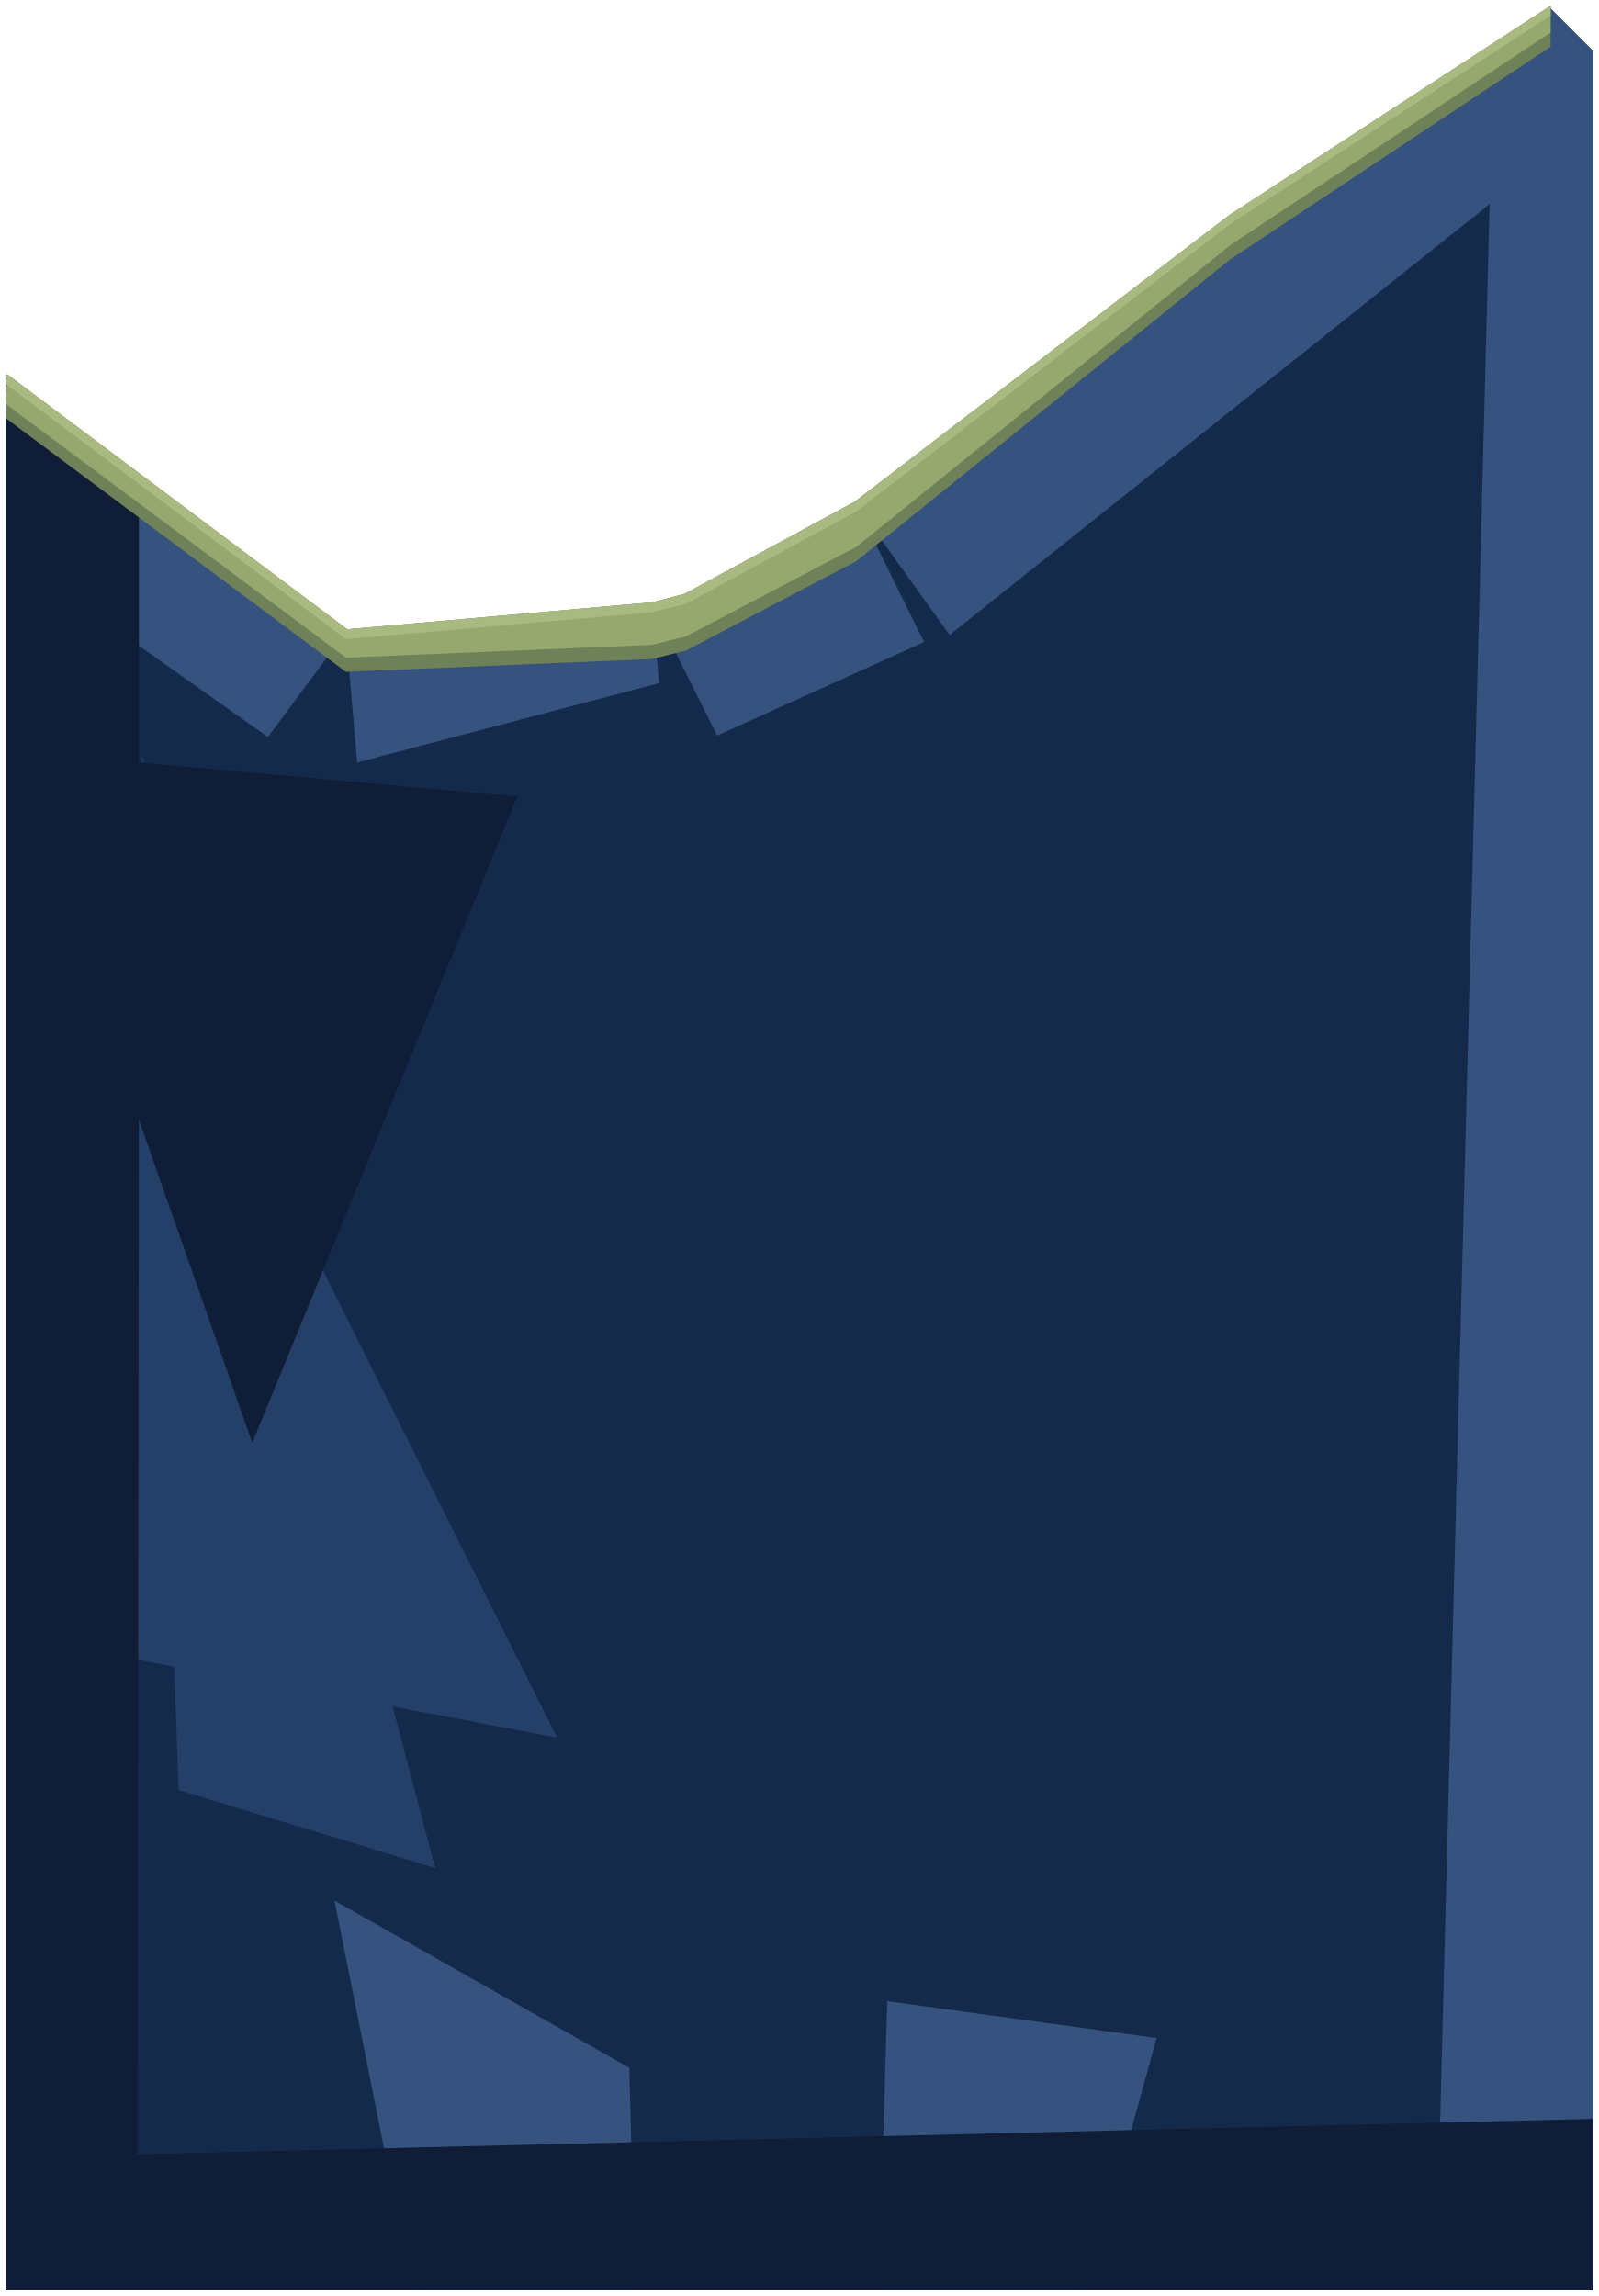
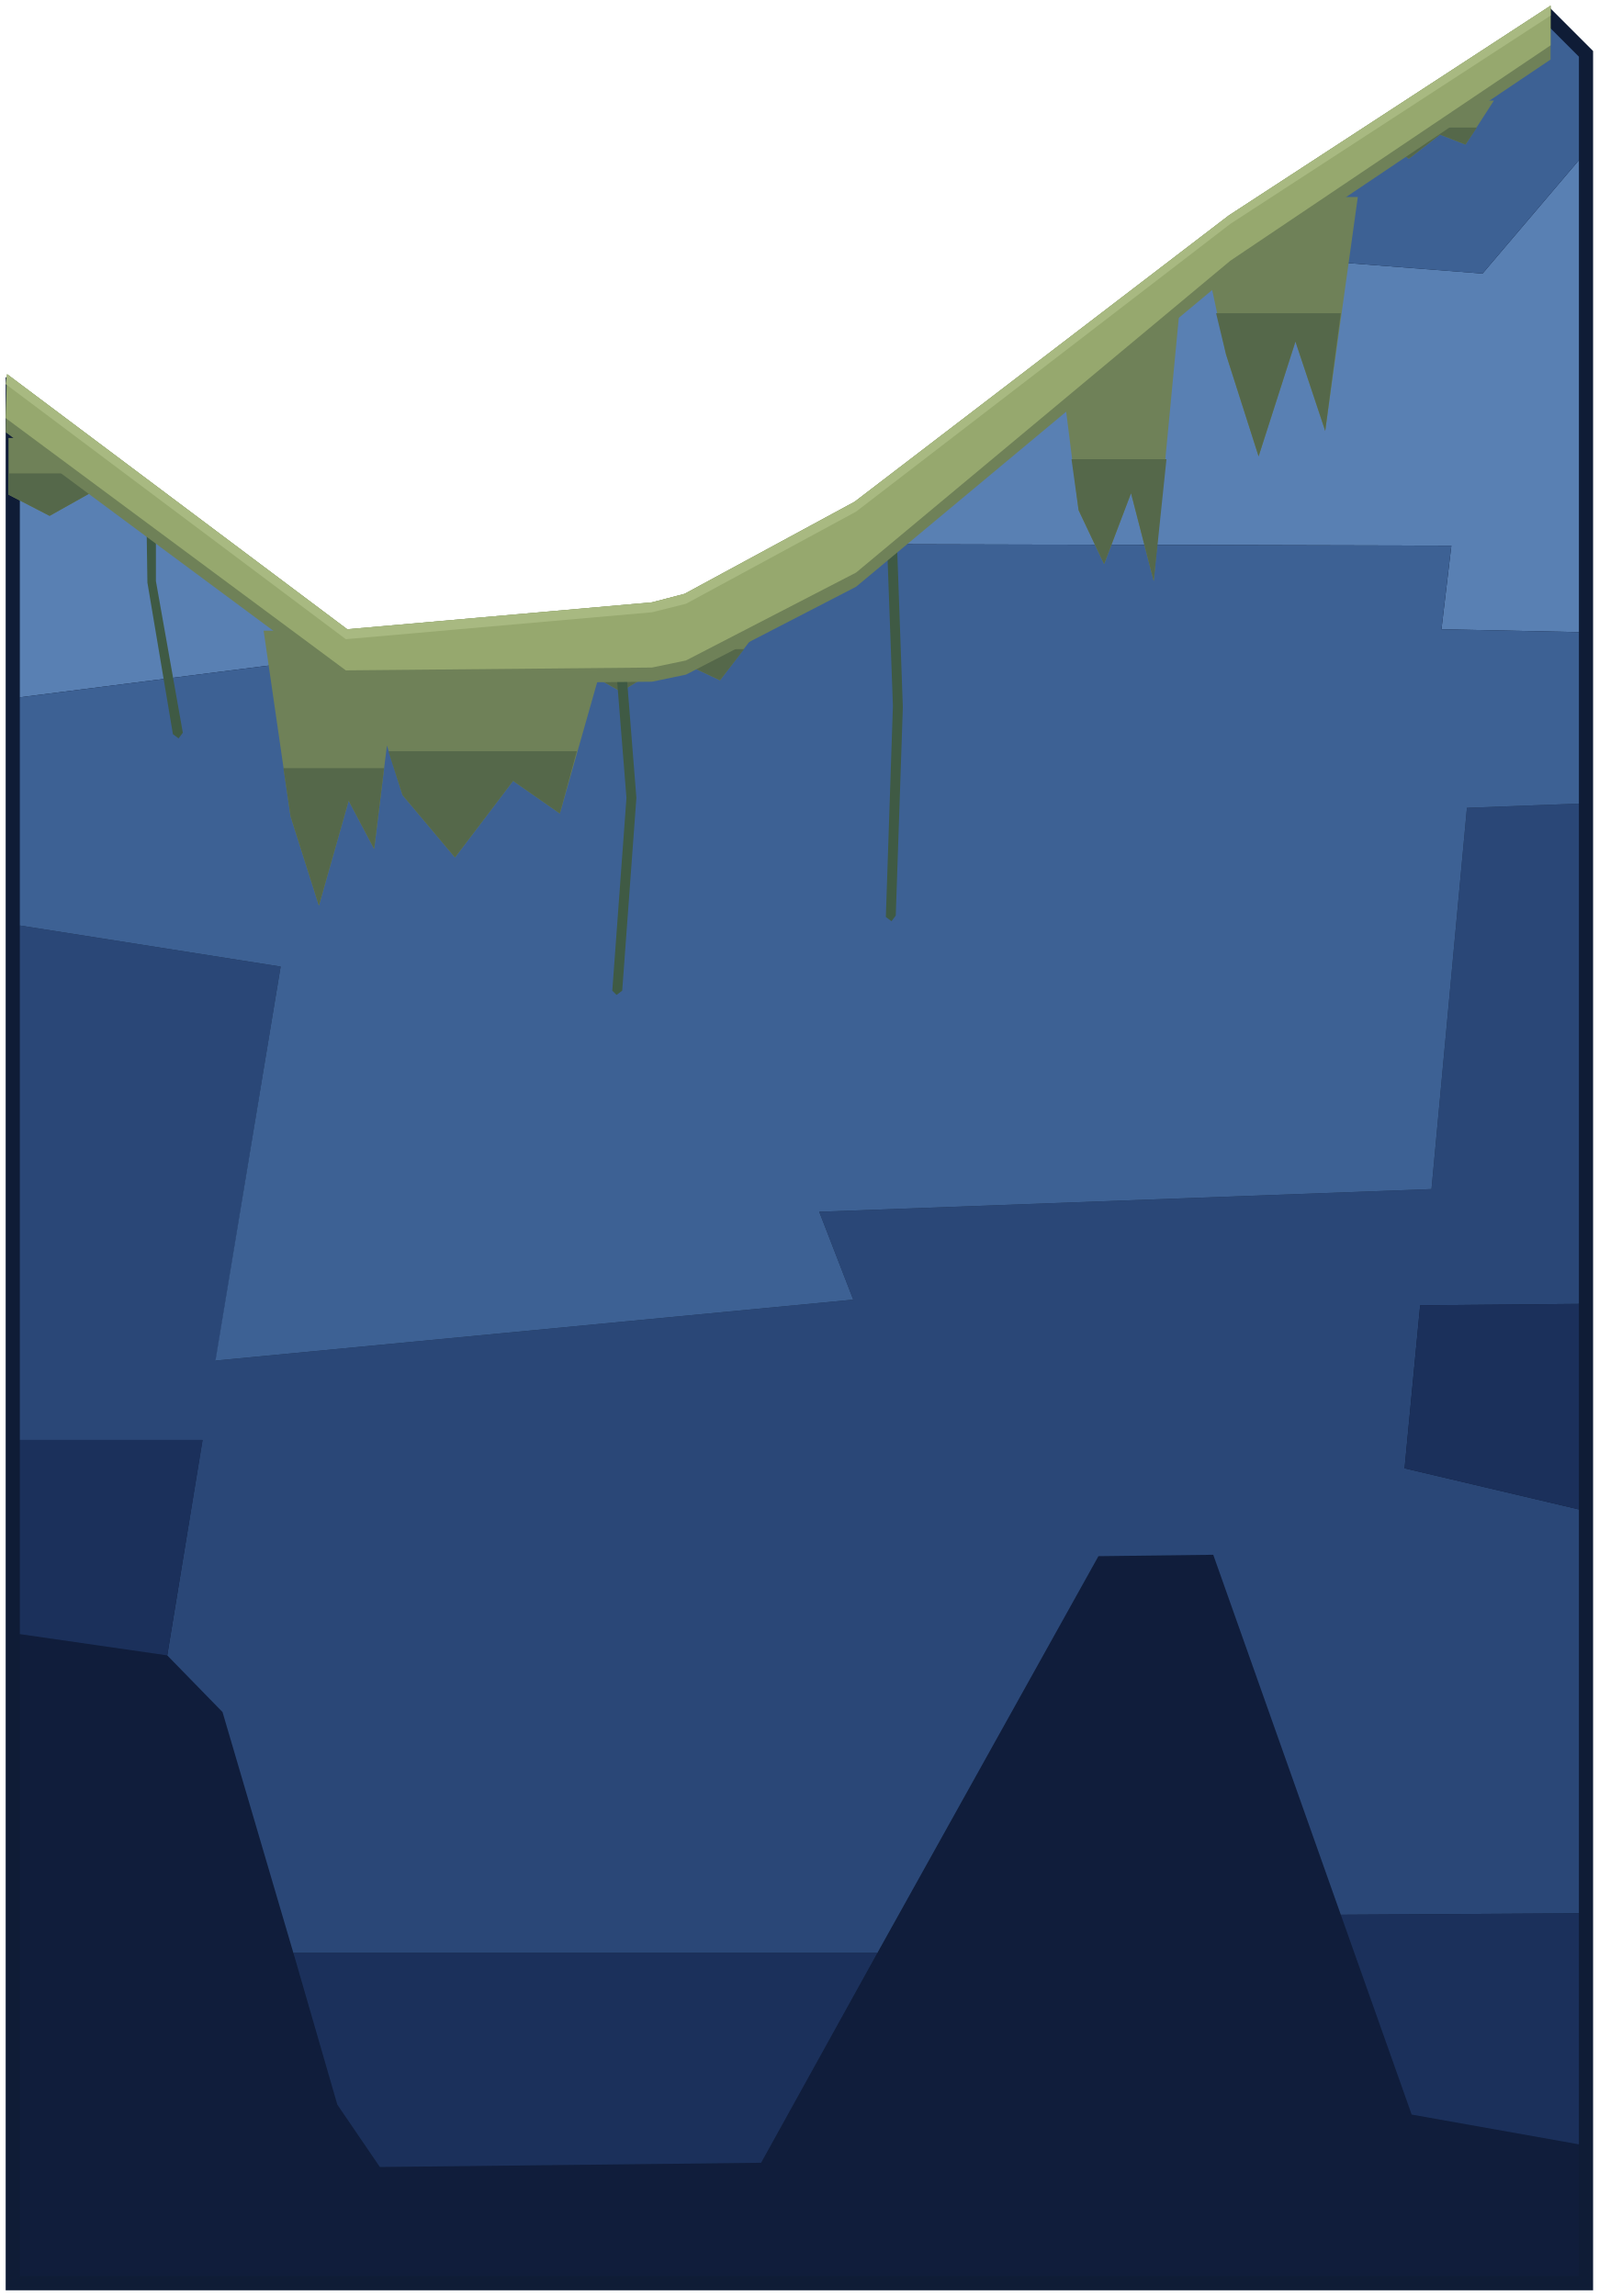
<svg xmlns="http://www.w3.org/2000/svg" width="1128" height="1620" viewBox="3196 2784 1128 1620">
-   <path d="M3200 3050 L3200 4400 L4320 4400 L4320 2820 L4290 2790 L4064 2937 L3800 3140 L3680 3205 L3656 3211 L3440 3230 Z" fill="#142a4b" />
-   <path d="M3292 3417 L3236 3944 L3319 3960 L3322 4047 L3503 4102 L3473 3988 L3589 4010 L3356 3545 L3296 3316 L3300 3433 Z" fill="#244069" />
-   <path d="M3200 3051 L3200 3173 L3385 3304 L3440 3230 Z M3644 4400 L3640 4243 L3432 4125 L3487 4400 Z M3963 4400 L4012 4222 L3822 4196 L3816 4400 Z M4320 4400 L4320 2820 L4290 2790 L3800 3140 L3866 3232 L4247 2928 L4209 4400 Z M3680 3205 L3656 3211 L3702 3303 L3848 3237 L3800 3140 Z M3440 3230 L3448 3322 L3661 3266 L3656 3211 Z" fill="#35537e" />
-   <path d="M3200 3051 L3200 4400 L4320 4400 L4320 4279 L3293 4304 L3294 3574 L3374 3802 L3561 3346 L3294 3322 L3294 3121 Z" fill="#0f1d36" />
-   <path d="M3201 3048 L3200 3079 L3440 3258 L3656 3249 L3680 3243 L3800 3180 L4064 2967 L4290 2817 L4290 2788 L4063 2936 L3799 3138 L3679 3203 L3656 3209 L3441 3228 Z" fill="#6f8158" />
-   <path d="M3201 3048 L3200 3069 L3440 3248 L3656 3239 L3680 3233 L3800 3170 L4064 2957 L4290 2807 L4290 2788 L4063 2936 L3799 3138 L3679 3203 L3656 3209 L3441 3228 Z" fill="#96a86e" />
+   <path d="M3200 3050 L3200 4400 L4320 4400 L4320 2820 L4290 2790 L4064 2937 L3800 3140 L3680 3205 L3656 3211 L3440 3230 Z" fill="#0f1c36" />
+   <path d="M3464 4313 L3434 4269 L3353 3992 L3314 3952 L3210 3937 L3210 4390 L4310 4390 L4310 4297 L4192 4276 L4052 3881 L3971 3882 L3733 4310 Z" fill="#101d3b" />
+   <path d="M3774 3639 L3798 3701 L3348 3744 L3314 3952 L3353 3992 L3403 4162 L3815 4162 L3971 3882 L4052 3881 L4142 4135 L4310 4134 L4310 3849 L4187 3820 L4198 3705 L4310 3704 L4310 3351 L4231 3354 L4206 3623 Z M3394 3466 L3210 3437 L3210 3800 L3339 3800 Z" fill="#2a4777" />
+   <path d="M4187 3820 L4310 3849 L4310 3704 L4198 3705 Z M3314 3952 L3339 3800 L3210 3800 L3210 3937 Z M4192 4276 L4310 4297 L4310 4134 L4142 4135 Z M3403 4162 L3434 4269 L3464 4313 L3733 4310 L3815 4162 Z" fill="#1b305b" />
+   <path d="M4242 2977 L4049 2962 L3835 3126 L3830 3168 L4220 3169 L4213 3228 L4310 3230 L4310 2897 Z M3500 3239 L3498 3235 L3435 3239 L3210 3070 L3210 3276 Z" fill="#5980b3" />
+   <path d="M4242 2977 L4310 2897 L4310 2824 L4289 2803 L4049 2962 Z M3500 3239 L3210 3276 L3210 3437 L3394 3466 L3348 3744 L3798 3701 L3774 3639 L4206 3623 L4231 3354 L4310 3351 L4310 3230 L4213 3228 L4220 3169 L3830 3168 L3835 3126 L3805 3149 L3684 3214 L3657 3221 L3498 3235 Z" fill="#3d6194" />
+   <path d="M4230 2886 L4250 2855 L4194 2855 L4164 2874 L4170 2882 L4190 2896 L4212 2879 Z M4131 3088 L4154 2923 L4090 2923 L4044 2955 L4061 3034 L4084 3106 L4110 3025 Z M4010 3194 L4028 3005 L3979 3005 L3943 3033 L3957 3144 L3975 3182 L3994 3132 Z M3305 3141 L3310 3135 L3254 3093 L3202 3093 L3202 3133 L3231 3148 L3272 3125 Z M3834 3168 L3852 3140 L3803 3140 L3777 3154 L3798 3163 L3818 3155 Z M3704 3264 L3739 3218 L3605 3218 L3567 3221 L3574 3228 L3490 3228 L3440 3232 L3435 3229 L3382 3229 L3401 3360 L3421 3423 L3442 3349 L3460 3383 L3469 3310 L3480 3345 L3517 3389 L3558 3335 L3591 3358 L3618 3263 L3634 3272 L3672 3249 Z" fill="#6f8158" />
+   <path d="M4238 2874 L4165 2874 L4164 2874 L4170 2882 L4190 2896 L4212 2879 L4230 2886 Z M4142 3005 L4054 3005 L4061 3034 L4084 3106 L4110 3025 L4131 3088 Z M3310 3135 L3287 3118 L3202 3118 L3202 3133 L3231 3148 L3272 3125 L3305 3141 Z M4019 3108 L3952 3108 L3957 3144 L3975 3182 L3994 3132 L4010 3194 Z M3845 3151 L3783 3151 L3777 3154 L3798 3163 L3818 3155 L3834 3168 Z M3721 3242 L3588 3242 L3599 3252 L3634 3272 L3672 3249 L3704 3264 Z M3603 3314 L3470 3314 L3480 3345 L3517 3389 L3558 3335 L3591 3358 Z M3467 3326 L3396 3326 L3401 3360 L3421 3423 L3442 3349 L3460 3383 Z" fill="#55684a" />
+   <path d="M3300 3195 L3318 3302 L3322 3305 L3325 3301 L3306 3194 L3306 3132 L3299 3126 Z M3821 3431 L3825 3434 L3828 3430 L3833 3283 L3828 3144 L3825 3141 L3821 3145 L3826 3282 Z M3628 3483 L3631 3486 L3635 3483 L3645 3347 L3635 3221 L3632 3218 L3628 3222 L3638 3347 Z" fill="#3f5a44" />
+   <path d="M3201 3048 L3200 3089 L3440 3267 L3656 3265 L3680 3260 L3800 3198 L4064 2978 L4290 2826 L4290 2788 L4063 2936 L3799 3138 L3679 3203 L3656 3209 L3441 3228 Z" fill="#6f8158" />
+   <path d="M3201 3048 L3200 3079 L3440 3257 L3656 3255 L3680 3250 L3800 3188 L4064 2968 L4290 2816 L4290 2788 L4063 2936 L3799 3138 L3679 3203 L3656 3209 L3441 3228 Z" fill="#96a86e" />
  <path d="M3201 3048 L3200 3055 L3440 3235 L3656 3216 L3680 3210 L3800 3145 L4064 2942 L4290 2795 L4290 2788 L4063 2936 L3799 3138 L3679 3203 L3656 3209 L3441 3228 Z" fill="#a8b981" />
</svg>
